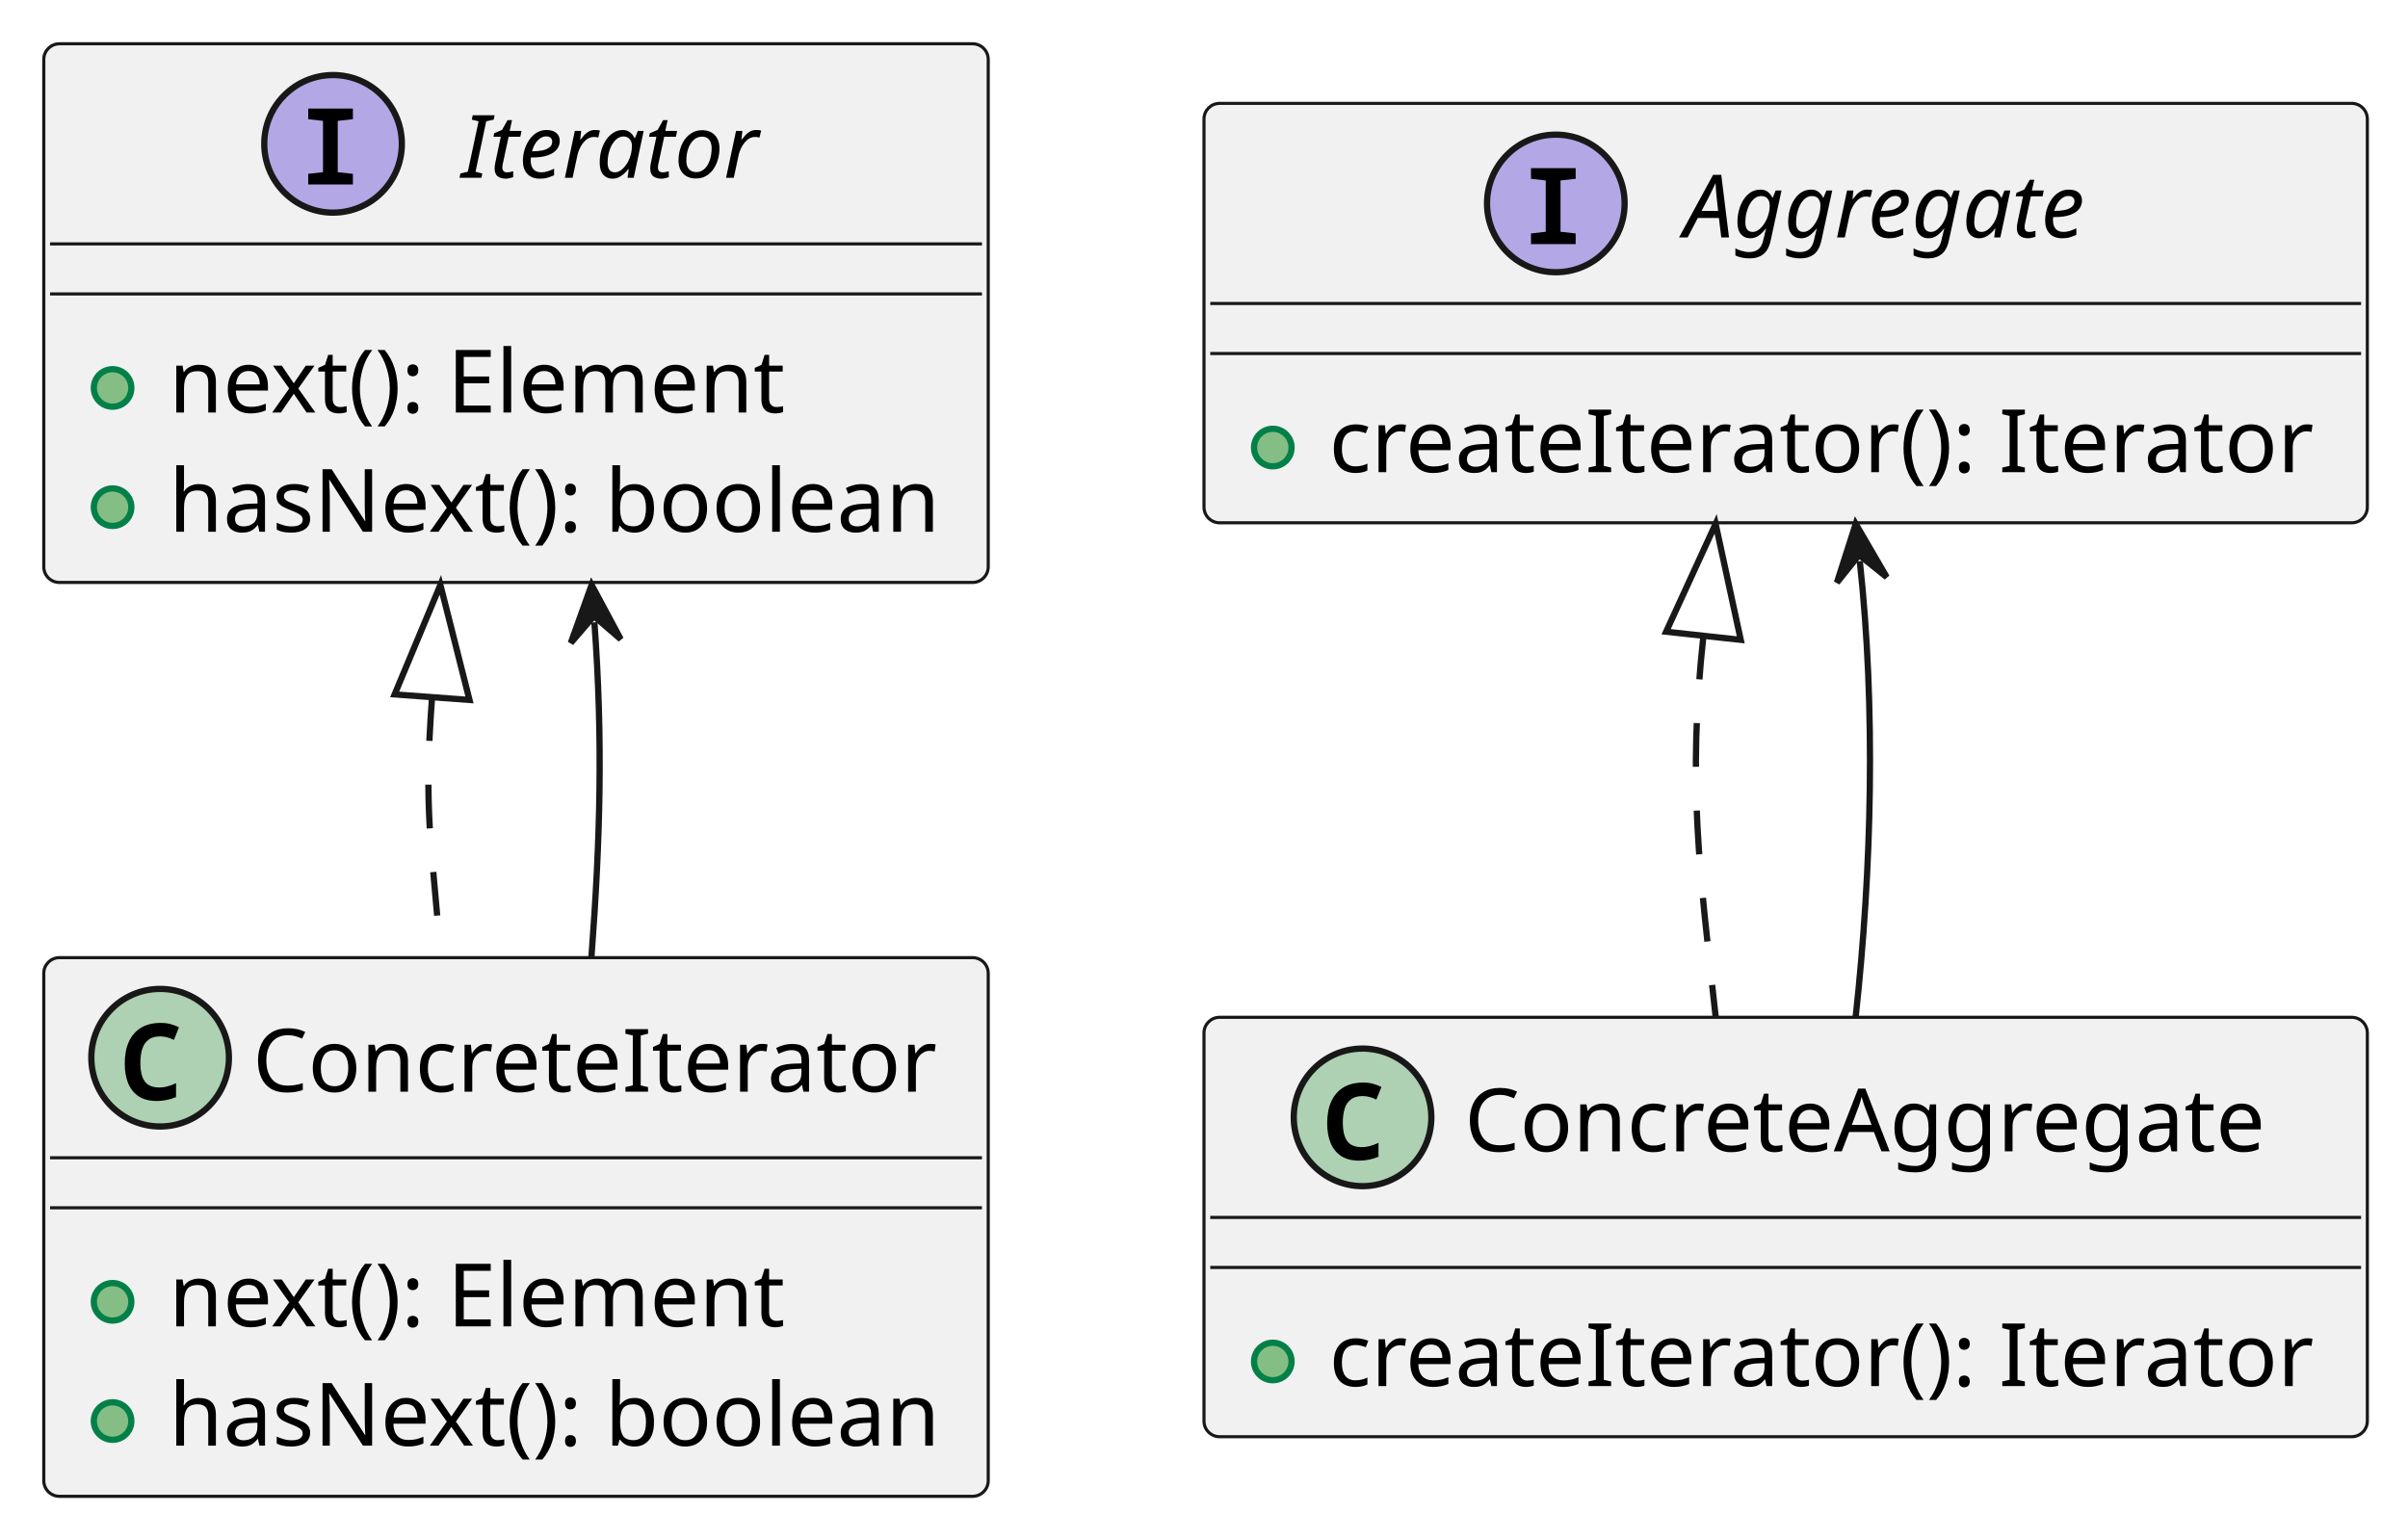
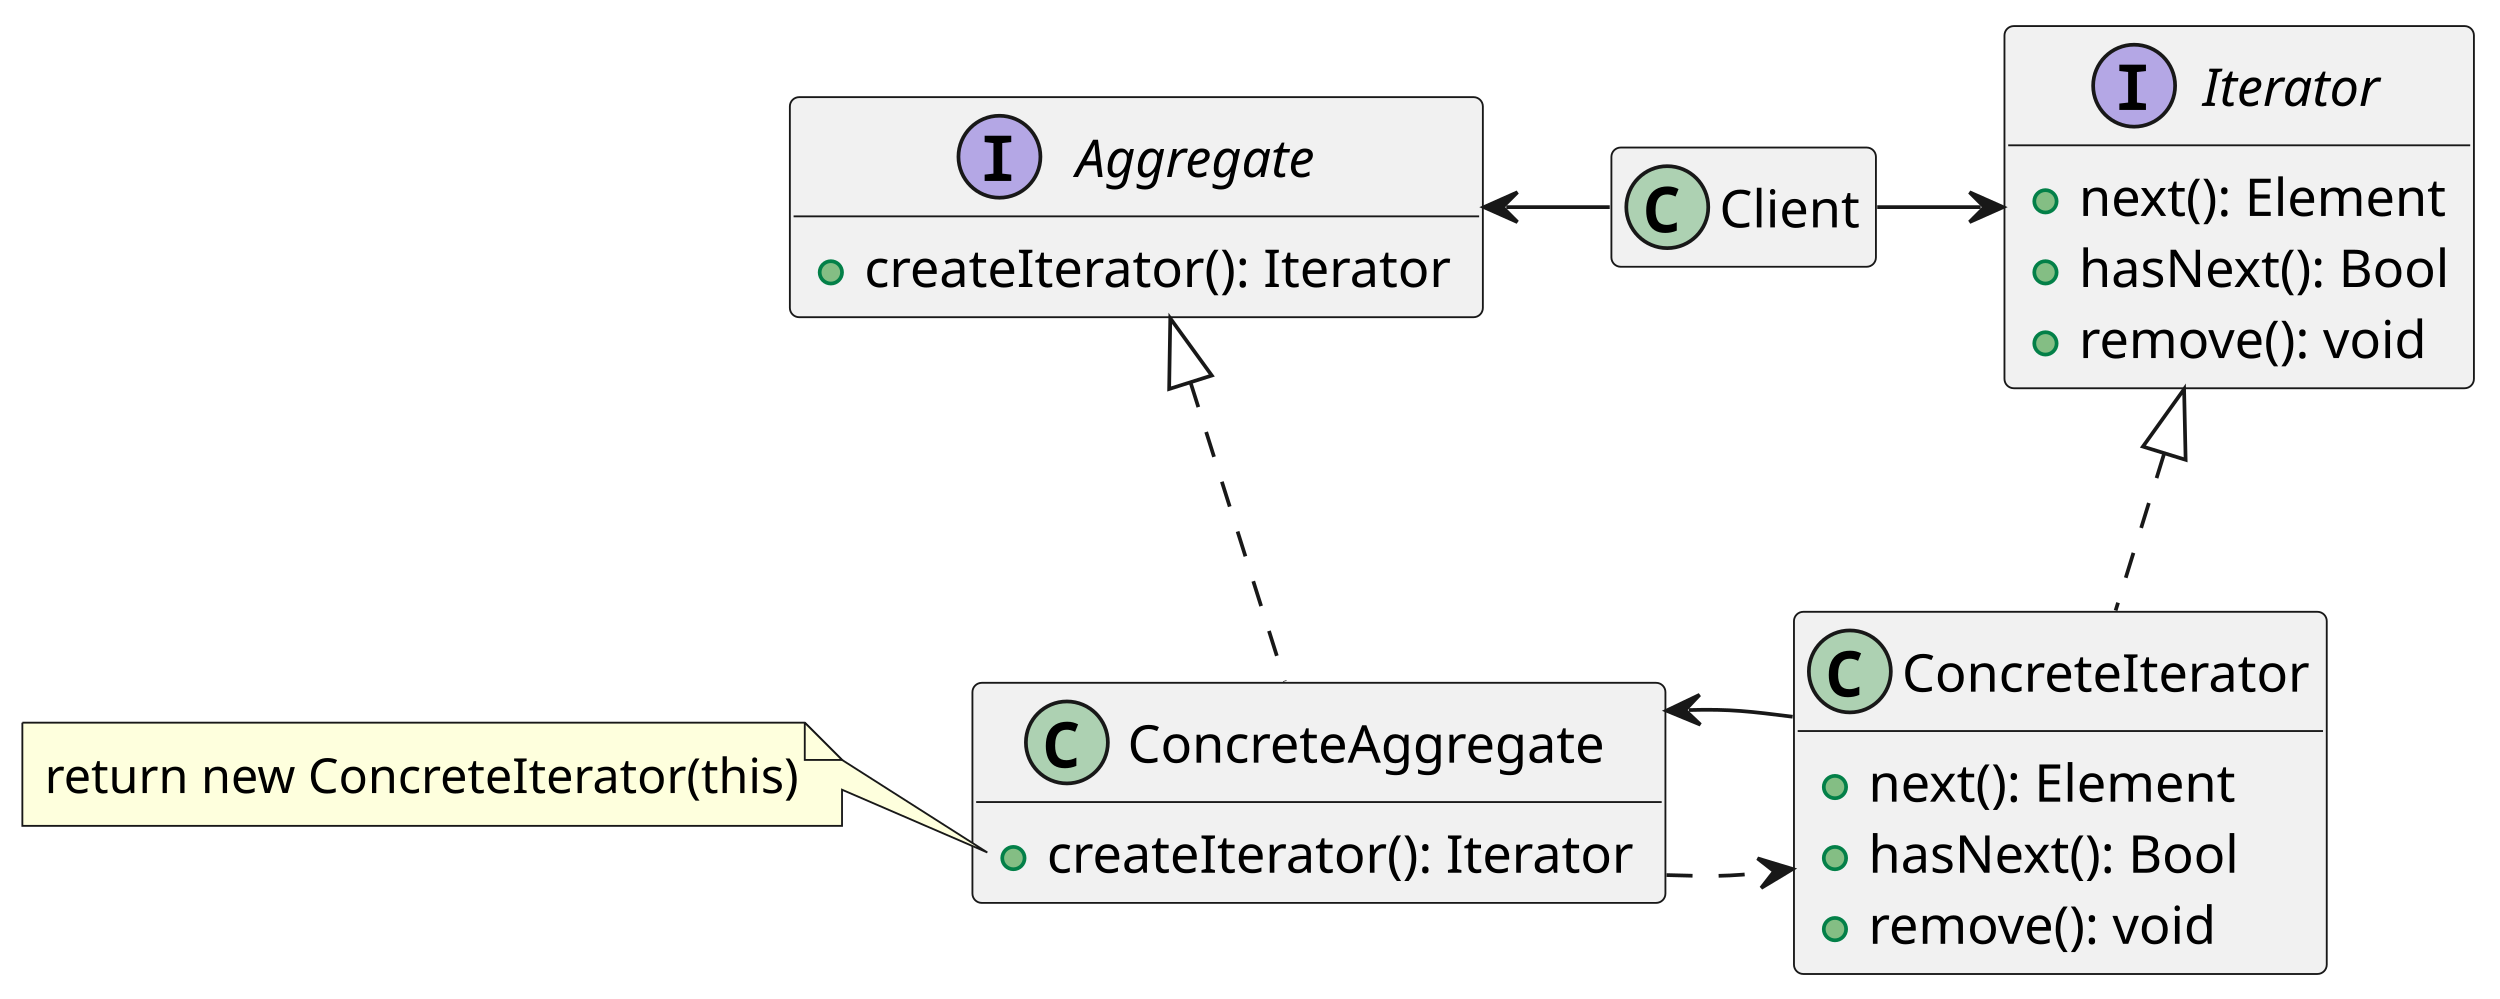
- <svg xmlns="http://www.w3.org/2000/svg" contentStyleType="text/css" height="246px" preserveAspectRatio="none" style="width:385px;height:246px;background:#FFFFFF;" version="1.1" viewBox="0 0 385 246" width="385px" zoomAndPan="magnify">
+ <svg xmlns="http://www.w3.org/2000/svg" contentStyleType="text/css" height="268px" preserveAspectRatio="none" style="width:671px;height:268px;background:#FFFFFF;" version="1.1" viewBox="0 0 671 268" width="671px" zoomAndPan="magnify">
  <defs />
  <g>
+     <g id="elem_Client">
+       <rect codeLine="3" fill="#F1F1F1" height="32" id="Client" rx="2.5" ry="2.5" style="stroke:#181818;stroke-width:0.5;" width="71" x="432.5" y="39.6" />
+       <ellipse cx="447.5" cy="55.6" fill="#ADD1B2" rx="11" ry="11" style="stroke:#181818;stroke-width:1.0;" />
+       <path d="M446.969,62.522 Q445.219,62.522 444.078,61.788 Q442.953,61.038 442.391,59.694 Q441.844,58.334 441.844,56.538 Q441.844,54.506 442.5,53.053 Q443.156,51.6 444.438,50.819 Q445.719,50.038 447.594,50.038 Q448.484,50.038 449.156,50.225 Q449.828,50.397 450.516,50.741 L449.703,52.756 Q449.078,52.444 448.531,52.319 Q448,52.194 447.516,52.194 Q446.344,52.194 445.641,52.725 Q444.938,53.256 444.641,54.209 Q444.344,55.163 444.344,56.428 Q444.344,58.444 445.062,59.413 Q445.781,60.366 447.375,60.366 Q447.969,60.366 448.594,60.209 Q449.219,60.053 450.047,59.678 L450.047,61.897 Q449.312,62.209 448.516,62.366 Q447.734,62.522 446.969,62.522 Z " fill="#000000" />
+       <text fill="#000000" font-family="sans-serif" font-size="14" lengthAdjust="spacing" textLength="39" x="461.5" y="61.032">Client</text>
+     </g>
    <g id="elem_Iterator">
-       <rect codeLine="1" fill="#F1F1F1" height="86.136" id="Iterator" rx="2.5" ry="2.5" style="stroke:#181818;stroke-width:0.5;" width="151" x="7" y="7" />
-       <ellipse cx="53.25" cy="23" fill="#B4A7E5" rx="11" ry="11" style="stroke:#181818;stroke-width:1.0;" />
-       <path d="M49.281,29.5 L49.281,27.797 L51.641,27.531 L51.641,19.328 L49.281,19.062 L49.281,17.359 L56.422,17.359 L56.422,19.062 L54,19.328 L54,27.531 L56.422,27.797 L56.422,29.5 L49.281,29.5 Z " fill="#000000" />
-       <text fill="#000000" font-family="sans-serif" font-size="14" font-style="italic" lengthAdjust="spacing" textLength="50" x="73.75" y="28.432">Iterator</text>
-       <line style="stroke:#181818;stroke-width:0.5;" x1="8" x2="157" y1="39" y2="39" />
-       <line style="stroke:#181818;stroke-width:0.5;" x1="8" x2="157" y1="47" y2="47" />
-       <ellipse cx="18" cy="62.034" fill="#84BE84" rx="3" ry="3" style="stroke:#038048;stroke-width:1.0;" />
-       <text fill="#000000" font-family="sans-serif" font-size="14" lengthAdjust="spacing" textLength="100" x="27" y="65.966">next(): Element</text>
-       <ellipse cx="18" cy="81.102" fill="#84BE84" rx="3" ry="3" style="stroke:#038048;stroke-width:1.0;" />
-       <text fill="#000000" font-family="sans-serif" font-size="14" lengthAdjust="spacing" textLength="125" x="27" y="85.034">hasNext(): boolean</text>
+       <rect codeLine="5" fill="#F1F1F1" height="97.204" id="Iterator" rx="2.5" ry="2.5" style="stroke:#181818;stroke-width:0.5;" width="126" x="538" y="7" />
+       <ellipse cx="572.8" cy="23" fill="#B4A7E5" rx="11" ry="11" style="stroke:#181818;stroke-width:1.0;" />
+       <path d="M568.831,29.5 L568.831,27.797 L571.191,27.531 L571.191,19.328 L568.831,19.062 L568.831,17.359 L575.972,17.359 L575.972,19.062 L573.55,19.328 L573.55,27.531 L575.972,27.797 L575.972,29.5 L568.831,29.5 Z " fill="#000000" />
+       <text fill="#000000" font-family="sans-serif" font-size="14" font-style="italic" lengthAdjust="spacing" textLength="50" x="591.2" y="28.432">Iterator</text>
+       <line style="stroke:#181818;stroke-width:0.5;" x1="539" x2="663" y1="39" y2="39" />
+       <ellipse cx="549" cy="54.034" fill="#84BE84" rx="3" ry="3" style="stroke:#038048;stroke-width:1.0;" />
+       <text fill="#000000" font-family="sans-serif" font-size="14" lengthAdjust="spacing" textLength="100" x="558" y="57.966">next(): Element</text>
+       <ellipse cx="549" cy="73.102" fill="#84BE84" rx="3" ry="3" style="stroke:#038048;stroke-width:1.0;" />
+       <text fill="#000000" font-family="sans-serif" font-size="14" lengthAdjust="spacing" textLength="100" x="558" y="77.034">hasNext(): Bool</text>
+       <ellipse cx="549" cy="92.17" fill="#84BE84" rx="3" ry="3" style="stroke:#038048;stroke-width:1.0;" />
+       <text fill="#000000" font-family="sans-serif" font-size="14" lengthAdjust="spacing" textLength="94" x="558" y="96.102">remove(): void</text>
    </g>
    <g id="elem_Aggregate">
-       <rect codeLine="6" fill="#F1F1F1" height="67.068" id="Aggregate" rx="2.5" ry="2.5" style="stroke:#181818;stroke-width:0.5;" width="186" x="192.5" y="16.53" />
-       <ellipse cx="248.75" cy="32.53" fill="#B4A7E5" rx="11" ry="11" style="stroke:#181818;stroke-width:1.0;" />
-       <path d="M244.781,39.03 L244.781,37.327 L247.141,37.061 L247.141,28.858 L244.781,28.593 L244.781,26.889 L251.922,26.889 L251.922,28.593 L249.5,28.858 L249.5,37.061 L251.922,37.327 L251.922,39.03 L244.781,39.03 Z " fill="#000000" />
-       <text fill="#000000" font-family="sans-serif" font-size="14" font-style="italic" lengthAdjust="spacing" textLength="65" x="269.25" y="37.962">Aggregate</text>
-       <line style="stroke:#181818;stroke-width:0.5;" x1="193.5" x2="377.5" y1="48.53" y2="48.53" />
-       <line style="stroke:#181818;stroke-width:0.5;" x1="193.5" x2="377.5" y1="56.53" y2="56.53" />
-       <ellipse cx="203.5" cy="71.564" fill="#84BE84" rx="3" ry="3" style="stroke:#038048;stroke-width:1.0;" />
-       <text fill="#000000" font-family="sans-serif" font-size="14" lengthAdjust="spacing" textLength="160" x="212.5" y="75.496">createIterator(): Iterator</text>
+       <rect codeLine="11" fill="#F1F1F1" height="59.068" id="Aggregate" rx="2.5" ry="2.5" style="stroke:#181818;stroke-width:0.5;" width="186" x="212" y="26.07" />
+       <ellipse cx="268.25" cy="42.07" fill="#B4A7E5" rx="11" ry="11" style="stroke:#181818;stroke-width:1.0;" />
+       <path d="M264.281,48.57 L264.281,46.867 L266.641,46.601 L266.641,38.398 L264.281,38.133 L264.281,36.429 L271.422,36.429 L271.422,38.133 L269,38.398 L269,46.601 L271.422,46.867 L271.422,48.57 L264.281,48.57 Z " fill="#000000" />
+       <text fill="#000000" font-family="sans-serif" font-size="14" font-style="italic" lengthAdjust="spacing" textLength="65" x="288.75" y="47.502">Aggregate</text>
+       <line style="stroke:#181818;stroke-width:0.5;" x1="213" x2="397" y1="58.07" y2="58.07" />
+       <ellipse cx="223" cy="73.104" fill="#84BE84" rx="3" ry="3" style="stroke:#038048;stroke-width:1.0;" />
+       <text fill="#000000" font-family="sans-serif" font-size="14" lengthAdjust="spacing" textLength="160" x="232" y="77.036">createIterator(): Iterator</text>
    </g>
    <g id="elem_ConcreteIterator">
-       <rect codeLine="10" fill="#F1F1F1" height="86.136" id="ConcreteIterator" rx="2.5" ry="2.5" style="stroke:#181818;stroke-width:0.5;" width="151" x="7" y="153.13" />
-       <ellipse cx="25.6" cy="169.13" fill="#ADD1B2" rx="11" ry="11" style="stroke:#181818;stroke-width:1.0;" />
-       <path d="M25.069,176.052 Q23.319,176.052 22.178,175.317 Q21.053,174.567 20.491,173.224 Q19.944,171.864 19.944,170.067 Q19.944,168.036 20.6,166.583 Q21.256,165.13 22.538,164.349 Q23.819,163.567 25.694,163.567 Q26.584,163.567 27.256,163.755 Q27.928,163.927 28.616,164.271 L27.803,166.286 Q27.178,165.974 26.631,165.849 Q26.1,165.724 25.616,165.724 Q24.444,165.724 23.741,166.255 Q23.038,166.786 22.741,167.739 Q22.444,168.692 22.444,169.958 Q22.444,171.974 23.163,172.942 Q23.881,173.896 25.475,173.896 Q26.069,173.896 26.694,173.739 Q27.319,173.583 28.147,173.208 L28.147,175.427 Q27.413,175.739 26.616,175.896 Q25.834,176.052 25.069,176.052 Z " fill="#000000" />
-       <text fill="#000000" font-family="sans-serif" font-size="14" lengthAdjust="spacing" textLength="111" x="40.4" y="174.562">ConcreteIterator</text>
-       <line style="stroke:#181818;stroke-width:0.5;" x1="8" x2="157" y1="185.13" y2="185.13" />
-       <line style="stroke:#181818;stroke-width:0.5;" x1="8" x2="157" y1="193.13" y2="193.13" />
-       <ellipse cx="18" cy="208.164" fill="#84BE84" rx="3" ry="3" style="stroke:#038048;stroke-width:1.0;" />
-       <text fill="#000000" font-family="sans-serif" font-size="14" lengthAdjust="spacing" textLength="100" x="27" y="212.096">next(): Element</text>
-       <ellipse cx="18" cy="227.232" fill="#84BE84" rx="3" ry="3" style="stroke:#038048;stroke-width:1.0;" />
-       <text fill="#000000" font-family="sans-serif" font-size="14" lengthAdjust="spacing" textLength="125" x="27" y="231.164">hasNext(): boolean</text>
+       <rect codeLine="18" fill="#F1F1F1" height="97.204" id="ConcreteIterator" rx="2.5" ry="2.5" style="stroke:#181818;stroke-width:0.5;" width="143" x="481.5" y="164.21" />
+       <ellipse cx="496.5" cy="180.21" fill="#ADD1B2" rx="11" ry="11" style="stroke:#181818;stroke-width:1.0;" />
+       <path d="M495.969,187.132 Q494.219,187.132 493.078,186.398 Q491.953,185.648 491.391,184.304 Q490.844,182.944 490.844,181.148 Q490.844,179.116 491.5,177.663 Q492.156,176.21 493.438,175.429 Q494.719,174.648 496.594,174.648 Q497.484,174.648 498.156,174.835 Q498.828,175.007 499.516,175.351 L498.703,177.366 Q498.078,177.054 497.531,176.929 Q497,176.804 496.516,176.804 Q495.344,176.804 494.641,177.335 Q493.938,177.866 493.641,178.819 Q493.344,179.773 493.344,181.038 Q493.344,183.054 494.062,184.023 Q494.781,184.976 496.375,184.976 Q496.969,184.976 497.594,184.819 Q498.219,184.663 499.047,184.288 L499.047,186.507 Q498.312,186.819 497.516,186.976 Q496.734,187.132 495.969,187.132 Z " fill="#000000" />
+       <text fill="#000000" font-family="sans-serif" font-size="14" lengthAdjust="spacing" textLength="111" x="510.5" y="185.642">ConcreteIterator</text>
+       <line style="stroke:#181818;stroke-width:0.5;" x1="482.5" x2="623.5" y1="196.21" y2="196.21" />
+       <ellipse cx="492.5" cy="211.244" fill="#84BE84" rx="3" ry="3" style="stroke:#038048;stroke-width:1.0;" />
+       <text fill="#000000" font-family="sans-serif" font-size="14" lengthAdjust="spacing" textLength="100" x="501.5" y="215.176">next(): Element</text>
+       <ellipse cx="492.5" cy="230.312" fill="#84BE84" rx="3" ry="3" style="stroke:#038048;stroke-width:1.0;" />
+       <text fill="#000000" font-family="sans-serif" font-size="14" lengthAdjust="spacing" textLength="100" x="501.5" y="234.244">hasNext(): Bool</text>
+       <ellipse cx="492.5" cy="249.38" fill="#84BE84" rx="3" ry="3" style="stroke:#038048;stroke-width:1.0;" />
+       <text fill="#000000" font-family="sans-serif" font-size="14" lengthAdjust="spacing" textLength="94" x="501.5" y="253.312">remove(): void</text>
    </g>
    <g id="elem_ConcreteAggregate">
-       <rect codeLine="15" fill="#F1F1F1" height="67.068" id="ConcreteAggregate" rx="2.5" ry="2.5" style="stroke:#181818;stroke-width:0.5;" width="186" x="192.5" y="162.67" />
-       <ellipse cx="217.85" cy="178.67" fill="#ADD1B2" rx="11" ry="11" style="stroke:#181818;stroke-width:1.0;" />
-       <path d="M217.319,185.592 Q215.569,185.592 214.428,184.857 Q213.303,184.107 212.741,182.764 Q212.194,181.404 212.194,179.607 Q212.194,177.576 212.85,176.123 Q213.506,174.67 214.787,173.889 Q216.069,173.107 217.944,173.107 Q218.834,173.107 219.506,173.295 Q220.178,173.467 220.866,173.811 L220.053,175.826 Q219.428,175.514 218.881,175.389 Q218.35,175.264 217.866,175.264 Q216.694,175.264 215.991,175.795 Q215.287,176.326 214.991,177.279 Q214.694,178.232 214.694,179.498 Q214.694,181.514 215.412,182.482 Q216.131,183.436 217.725,183.436 Q218.319,183.436 218.944,183.279 Q219.569,183.123 220.397,182.748 L220.397,184.967 Q219.662,185.279 218.866,185.436 Q218.084,185.592 217.319,185.592 Z " fill="#000000" />
-       <text fill="#000000" font-family="sans-serif" font-size="14" lengthAdjust="spacing" textLength="131" x="234.15" y="184.102">ConcreteAggregate</text>
-       <line style="stroke:#181818;stroke-width:0.5;" x1="193.5" x2="377.5" y1="194.67" y2="194.67" />
-       <line style="stroke:#181818;stroke-width:0.5;" x1="193.5" x2="377.5" y1="202.67" y2="202.67" />
-       <ellipse cx="203.5" cy="217.704" fill="#84BE84" rx="3" ry="3" style="stroke:#038048;stroke-width:1.0;" />
-       <text fill="#000000" font-family="sans-serif" font-size="14" lengthAdjust="spacing" textLength="160" x="212.5" y="221.636">createIterator(): Iterator</text>
+       <rect codeLine="24" fill="#F1F1F1" height="59.068" id="ConcreteAggregate" rx="2.5" ry="2.5" style="stroke:#181818;stroke-width:0.5;" width="186" x="261" y="183.27" />
+       <ellipse cx="286.35" cy="199.27" fill="#ADD1B2" rx="11" ry="11" style="stroke:#181818;stroke-width:1.0;" />
+       <path d="M285.819,206.192 Q284.069,206.192 282.928,205.458 Q281.803,204.708 281.241,203.364 Q280.694,202.004 280.694,200.208 Q280.694,198.176 281.35,196.723 Q282.006,195.27 283.288,194.489 Q284.569,193.708 286.444,193.708 Q287.334,193.708 288.006,193.895 Q288.678,194.067 289.366,194.411 L288.553,196.426 Q287.928,196.114 287.381,195.989 Q286.85,195.864 286.366,195.864 Q285.194,195.864 284.491,196.395 Q283.788,196.926 283.491,197.879 Q283.194,198.833 283.194,200.098 Q283.194,202.114 283.913,203.083 Q284.631,204.036 286.225,204.036 Q286.819,204.036 287.444,203.879 Q288.069,203.723 288.897,203.348 L288.897,205.567 Q288.163,205.879 287.366,206.036 Q286.584,206.192 285.819,206.192 Z " fill="#000000" />
+       <text fill="#000000" font-family="sans-serif" font-size="14" lengthAdjust="spacing" textLength="131" x="302.65" y="204.702">ConcreteAggregate</text>
+       <line style="stroke:#181818;stroke-width:0.5;" x1="262" x2="446" y1="215.27" y2="215.27" />
+       <ellipse cx="272" cy="230.304" fill="#84BE84" rx="3" ry="3" style="stroke:#038048;stroke-width:1.0;" />
+       <text fill="#000000" font-family="sans-serif" font-size="14" lengthAdjust="spacing" textLength="160" x="281" y="234.236">createIterator(): Iterator</text>
+     </g>
+     <path d="M6,193.96 L6,221.666 A0,0 0 0 0 6,221.666 L226,221.666 A0,0 0 0 0 226,221.666 L226,211.96 L265,228.804 L226,203.96 L226,203.96 L216,193.96 L6,193.96 A0,0 0 0 0 6,193.96 " fill="#FEFFDD" style="stroke:#181818;stroke-width:0.5;" />
+     <path d="M216,193.96 L216,203.96 L226,203.96 L216,193.96 " fill="#FEFFDD" style="stroke:#181818;stroke-width:0.5;" />
+     <text fill="#000000" font-family="sans-serif" font-size="13" lengthAdjust="spacing" textLength="199" x="12" y="212.857">return new ConcreteIterator(this)</text>
+     <g id="link_Aggregate_Client">
+       <path codeLine="15" d="M404.28,55.6 C415.54,55.6 420.79,55.6 432.05,55.6 " fill="none" id="Aggregate-backto-Client" style="stroke:#181818;stroke-width:1.0;" />
+       <polygon fill="#181818" points="398.28,55.6,407.28,59.6,403.28,55.6,407.28,51.6,398.28,55.6" style="stroke:#181818;stroke-width:1.0;" />
+     </g>
+     <g id="link_Client_Iterator">
+       <path codeLine="16" d="M503.85,55.6 C515.11,55.6 520.36,55.6 531.62,55.6 " fill="none" id="Client-to-Iterator" style="stroke:#181818;stroke-width:1.0;" />
+       <polygon fill="#181818" points="537.62,55.6,528.62,51.6,532.62,55.6,528.62,59.6,537.62,55.6" style="stroke:#181818;stroke-width:1.0;" />
    </g>
    <g id="link_Iterator_ConcreteIterator">
-       <path d="M69.081,111.481 C67.691,130.251 69.03,134.31 70.44,153.04 " fill="none" id="Iterator-backto-ConcreteIterator" style="stroke:#181818;stroke-width:1.0;stroke-dasharray:7.0,7.0;" />
-       <polygon fill="none" points="70.41,93.53,63.097,111.038,75.064,111.924,70.41,93.53" style="stroke:#181818;stroke-width:1.0;" />
-     </g>
-     <g id="link_ConcreteIterator_Iterator">
-       <path codeLine="19" d="M94.56,153.04 C95.97,134.31 96.423,118.284 95.033,99.514 " fill="none" id="ConcreteIterator-to-Iterator" style="stroke:#181818;stroke-width:1.0;" />
-       <polygon fill="#181818" points="94.59,93.53,91.266,102.801,94.959,98.516,99.244,102.21,94.59,93.53" style="stroke:#181818;stroke-width:1.0;" />
+       <path d="M580.891,121.636 C575.051,140.516 573.67,144.97 567.83,163.87 " fill="none" id="Iterator-backto-ConcreteIterator" style="stroke:#181818;stroke-width:1.0;stroke-dasharray:7.0,7.0;" />
+       <polygon fill="none" points="586.21,104.44,575.159,119.863,586.623,123.409,586.21,104.44" style="stroke:#181818;stroke-width:1.0;" />
    </g>
    <g id="link_Aggregate_ConcreteAggregate">
-       <path d="M272.351,101.664 C269.781,125.254 271.73,139.07 274.31,162.62 " fill="none" id="Aggregate-backto-ConcreteAggregate" style="stroke:#181818;stroke-width:1.0;stroke-dasharray:7.0,7.0;" />
-       <polygon fill="none" points="274.3,83.77,266.386,101.014,278.315,102.314,274.3,83.77" style="stroke:#181818;stroke-width:1.0;" />
+       <path d="M319.523,102.594 C328.303,130.384 336.08,155.04 344.86,182.87 " fill="none" id="Aggregate-backto-ConcreteAggregate" style="stroke:#181818;stroke-width:1.0;stroke-dasharray:7.0,7.0;" />
+       <polygon fill="none" points="314.1,85.43,313.801,104.401,325.244,100.786,314.1,85.43" style="stroke:#181818;stroke-width:1.0;" />
    </g>
-     <g id="link_ConcreteAggregate_Aggregate">
-       <path codeLine="20" d="M296.69,162.62 C299.27,139.07 299.92,113.325 297.35,89.735 " fill="none" id="ConcreteAggregate-to-Aggregate" style="stroke:#181818;stroke-width:1.0;" />
-       <polygon fill="#181818" points="296.7,83.77,293.698,93.15,297.241,88.741,301.651,92.284,296.7,83.77" style="stroke:#181818;stroke-width:1.0;" />
+     <g id="link_ConcreteAggregate_ConcreteIterator">
+       <path codeLine="32" d="M447.28,234.87 C458.57,235.19 463.906,235.389 475.186,233.989 " fill="none" id="ConcreteAggregate-to-ConcreteIterator" style="stroke:#181818;stroke-width:1.0;stroke-dasharray:7.0,7.0;" />
+       <polygon fill="#181818" points="481.14,233.25,471.716,230.389,476.178,233.866,472.701,238.328,481.14,233.25" style="stroke:#181818;stroke-width:1.0;" />
+     </g>
+     <g id="link_ConcreteAggregate_ConcreteIterator">
+       <path codeLine="33" d="M453.278,190.575 C464.568,190.265 469.86,190.97 481.14,192.37 " fill="none" id="ConcreteAggregate-backto-ConcreteIterator" style="stroke:#181818;stroke-width:1.0;" />
+       <polygon fill="#181818" points="447.28,190.74,456.386,194.492,452.278,190.603,456.167,186.494,447.28,190.74" style="stroke:#181818;stroke-width:1.0;" />
    </g>
  </g>
</svg>
